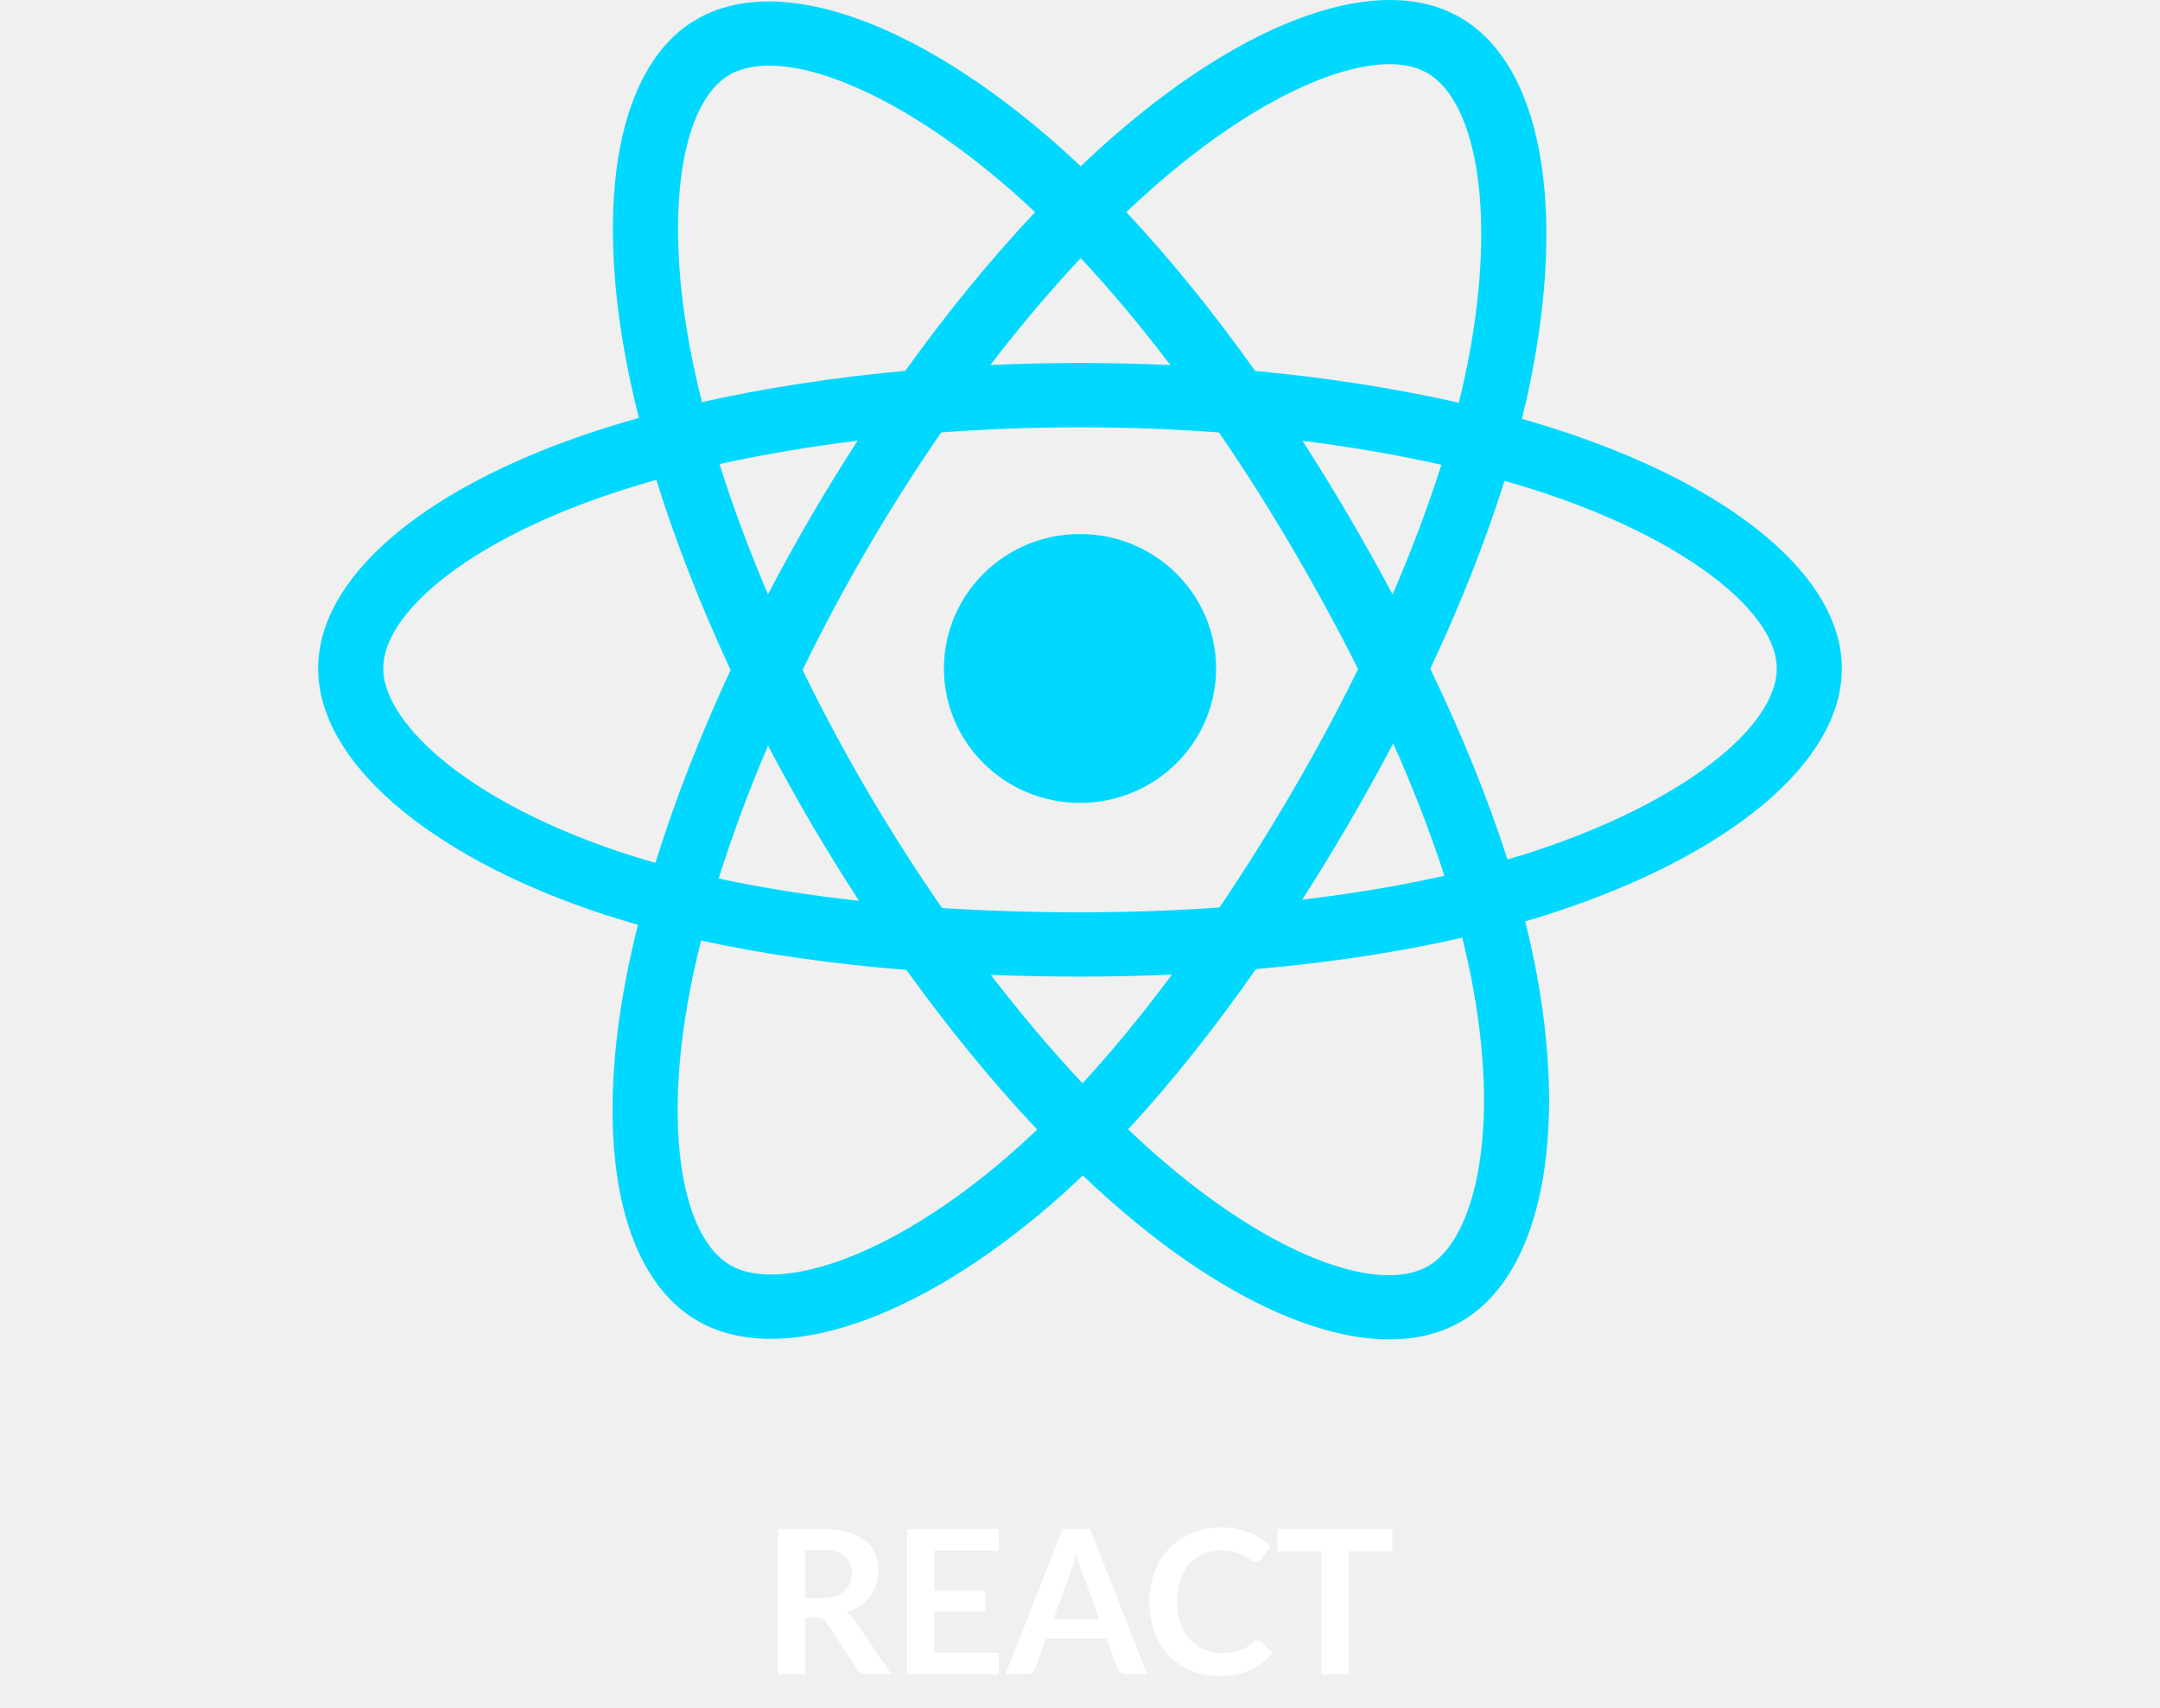
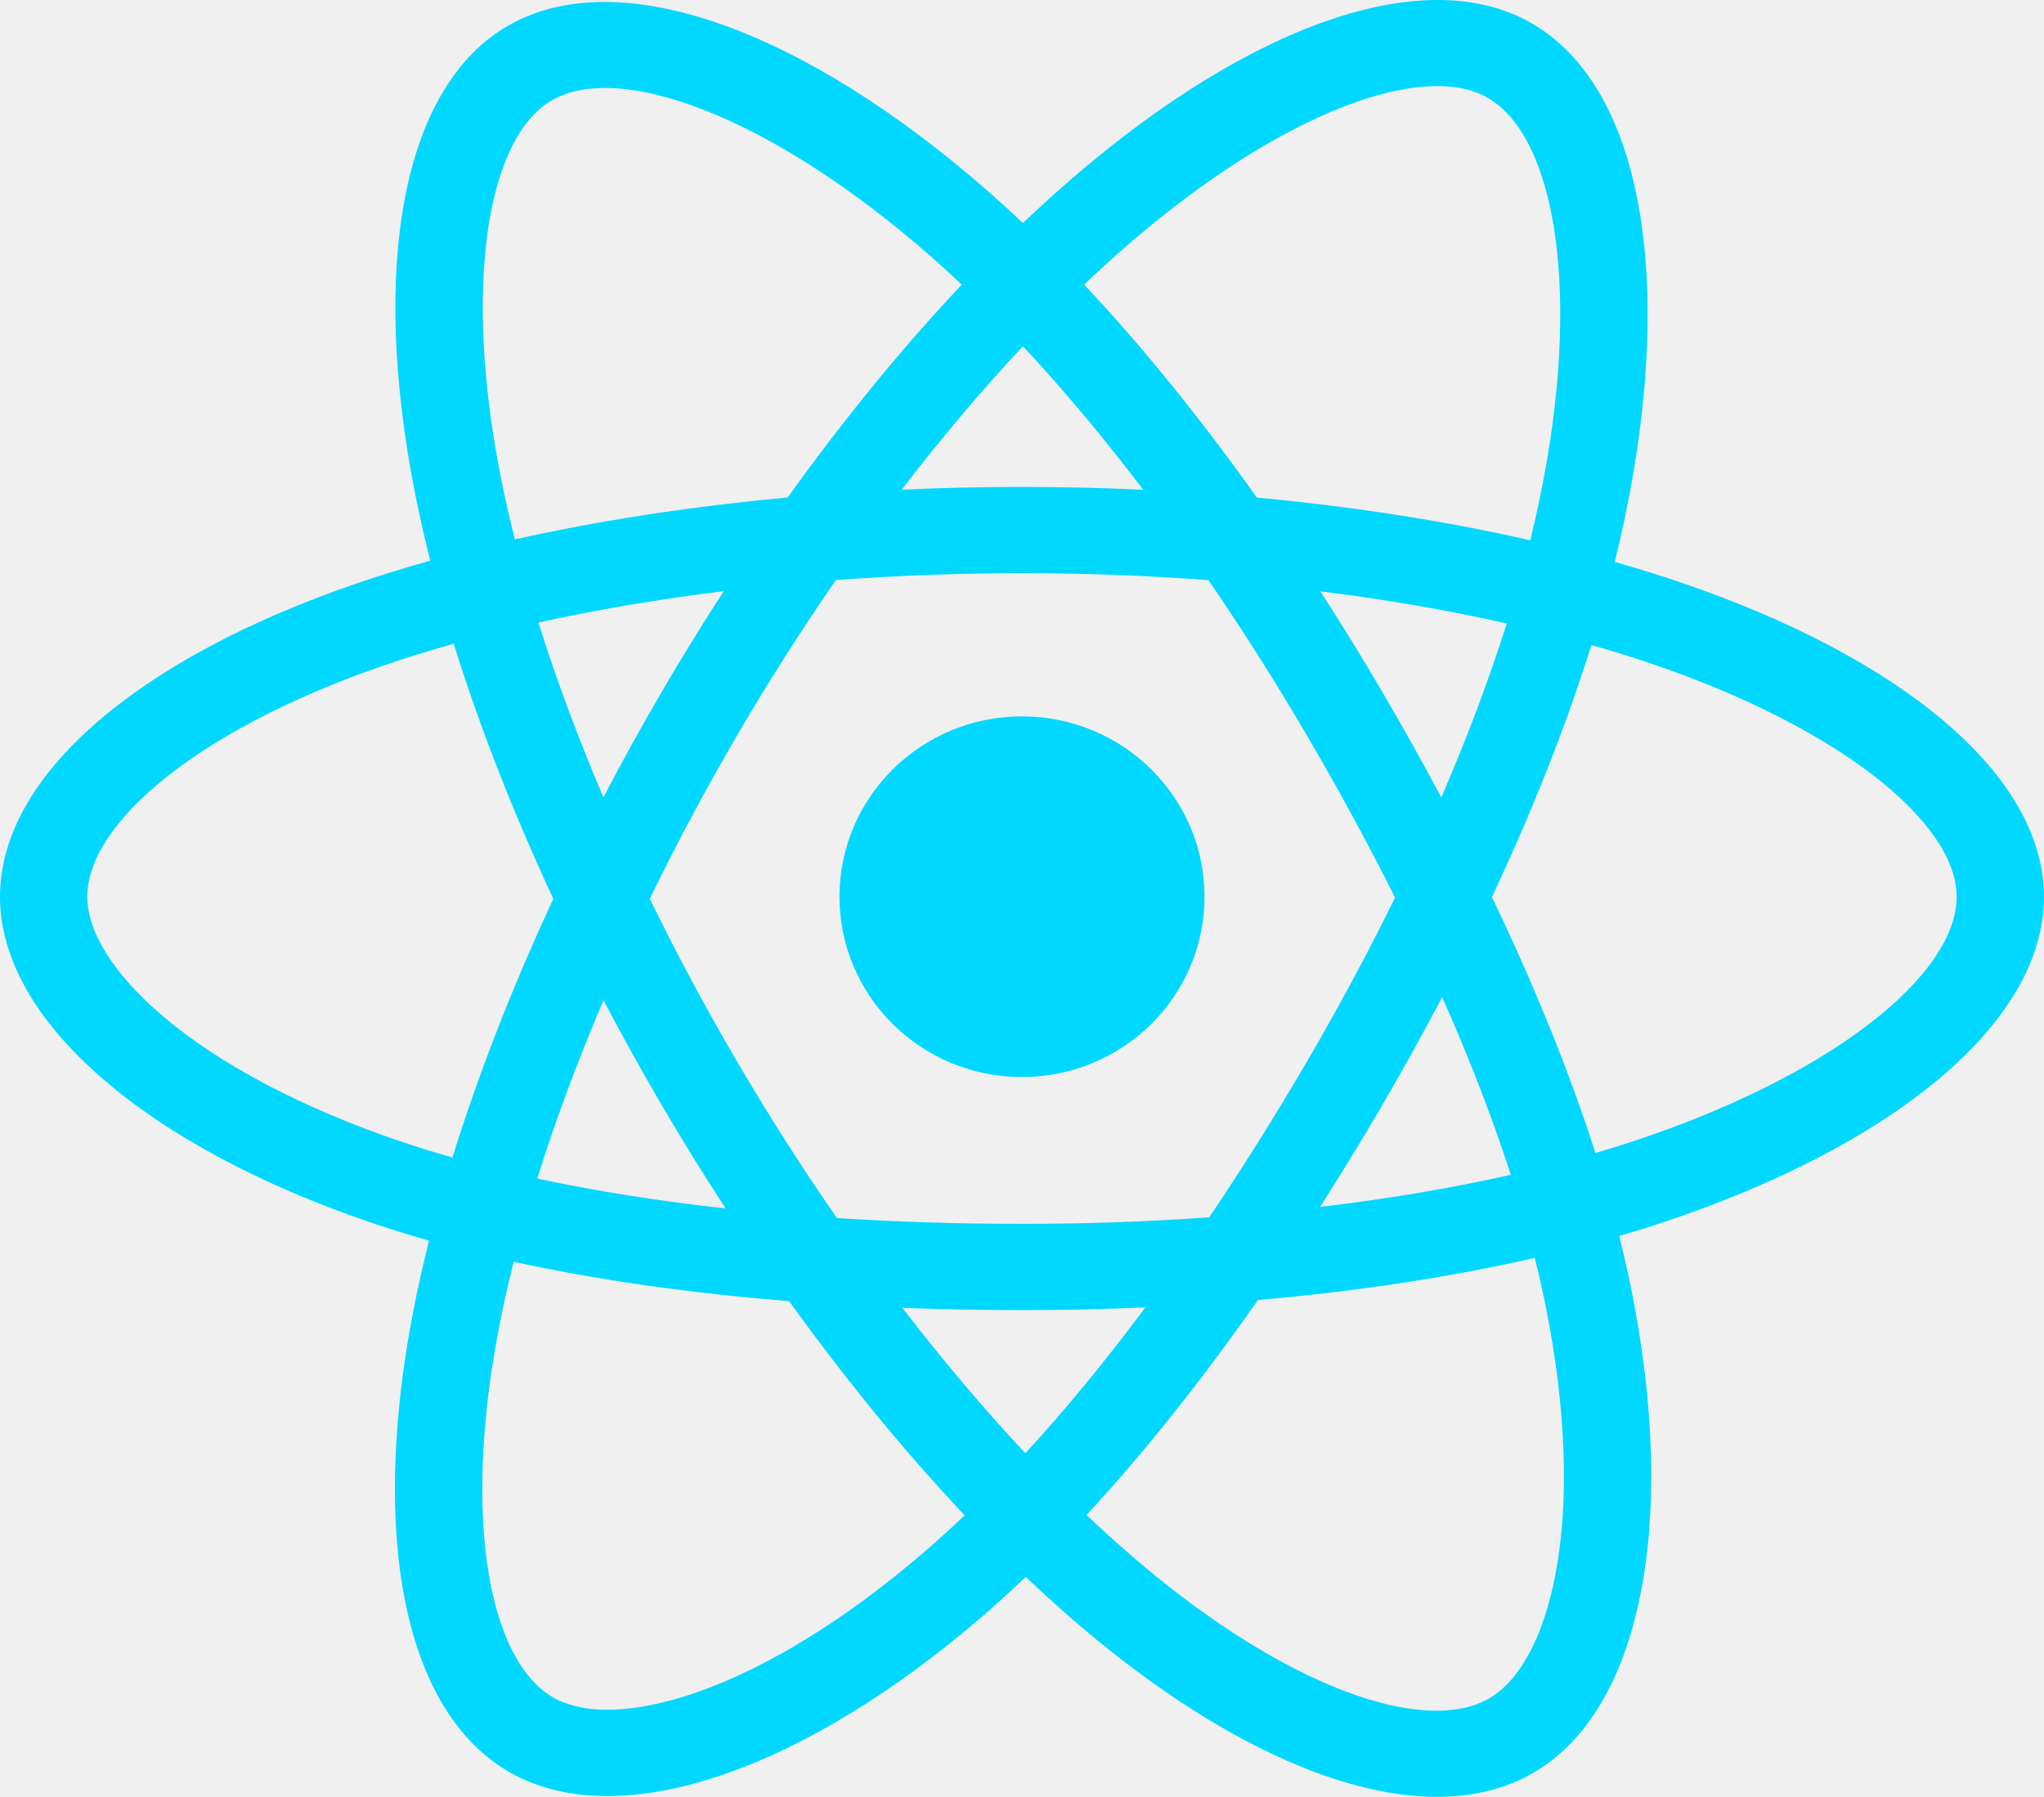
- <svg xmlns="http://www.w3.org/2000/svg" width="129" height="102" viewBox="0 0 129 102" fill="none">
-   <path d="M93.82 25.93C92.876 25.608 91.898 25.305 90.891 25.017C91.056 24.35 91.208 23.691 91.343 23.043C93.561 12.407 92.111 3.839 87.16 1.018C82.413 -1.687 74.649 1.133 66.808 7.876C66.054 8.524 65.298 9.211 64.542 9.93C64.038 9.454 63.536 8.994 63.034 8.554C54.817 1.345 46.58 -1.694 41.634 1.136C36.891 3.849 35.486 11.903 37.482 21.983C37.675 22.957 37.901 23.951 38.155 24.962C36.989 25.289 35.864 25.637 34.787 26.008C25.153 29.327 19 34.529 19 39.924C19 45.497 25.605 51.086 35.64 54.475C36.432 54.742 37.254 54.995 38.1 55.235C37.826 56.329 37.587 57.4 37.386 58.445C35.483 68.35 36.969 76.214 41.699 78.91C46.585 81.694 54.785 78.832 62.769 71.936C63.4 71.391 64.033 70.813 64.668 70.207C65.49 70.99 66.311 71.73 67.128 72.425C74.862 79.001 82.5 81.656 87.226 78.953C92.107 76.161 93.693 67.712 91.634 57.433C91.476 56.648 91.293 55.846 91.088 55.03C91.664 54.862 92.229 54.688 92.78 54.508C103.212 51.092 110 45.571 110 39.924C110 34.509 103.649 29.273 93.82 25.93ZM91.558 50.862C91.06 51.024 90.549 51.182 90.029 51.334C88.877 47.732 87.323 43.901 85.421 39.943C87.236 36.079 88.73 32.298 89.85 28.718C90.781 28.985 91.684 29.265 92.555 29.561C100.976 32.426 106.113 36.661 106.113 39.924C106.113 43.4 100.565 47.913 91.558 50.862ZM87.82 58.179C88.731 62.725 88.861 66.834 88.258 70.047C87.716 72.933 86.626 74.858 85.278 75.629C82.41 77.269 76.277 75.137 69.663 69.513C68.905 68.868 68.141 68.18 67.375 67.451C69.939 64.68 72.502 61.459 75.003 57.882C79.402 57.496 83.558 56.865 87.328 56.004C87.513 56.744 87.678 57.47 87.82 58.179ZM50.024 75.345C47.222 76.323 44.99 76.351 43.642 75.582C40.771 73.947 39.578 67.632 41.206 59.161C41.392 58.191 41.614 57.195 41.87 56.176C45.597 56.991 49.723 57.577 54.133 57.93C56.651 61.431 59.288 64.649 61.945 67.466C61.364 68.02 60.786 68.547 60.211 69.044C56.68 72.094 53.142 74.257 50.024 75.345ZM36.897 50.84C32.46 49.342 28.796 47.394 26.284 45.269C24.027 43.359 22.887 41.463 22.887 39.924C22.887 36.65 27.828 32.474 36.067 29.636C37.067 29.291 38.113 28.966 39.199 28.662C40.338 32.322 41.832 36.148 43.634 40.018C41.808 43.945 40.293 47.832 39.144 51.535C38.369 51.315 37.619 51.084 36.897 50.84ZM41.297 21.245C39.587 12.61 40.723 6.095 43.581 4.46C46.626 2.719 53.358 5.202 60.453 11.427C60.907 11.825 61.362 12.241 61.818 12.672C59.175 15.477 56.562 18.671 54.066 22.151C49.786 22.543 45.69 23.172 41.923 24.016C41.686 23.074 41.477 22.15 41.297 21.245ZM80.551 30.823C79.65 29.286 78.726 27.785 77.784 26.326C80.687 26.689 83.469 27.17 86.081 27.759C85.297 30.243 84.319 32.84 83.169 35.502C82.343 33.953 81.47 32.392 80.551 30.823ZM64.543 15.417C66.337 17.337 68.132 19.48 69.898 21.805C68.119 21.722 66.317 21.679 64.5 21.679C62.7 21.679 60.912 21.721 59.143 21.802C60.911 19.499 62.722 17.359 64.543 15.417ZM48.434 30.849C47.534 32.39 46.677 33.943 45.865 35.499C44.733 32.846 43.764 30.237 42.973 27.718C45.569 27.144 48.338 26.675 51.223 26.319C50.267 27.792 49.335 29.304 48.434 30.849V30.849ZM51.306 53.803C48.325 53.475 45.515 53.029 42.919 52.471C43.723 49.907 44.713 47.243 45.869 44.533C46.684 46.088 47.544 47.641 48.449 49.185H48.449C49.371 50.759 50.326 52.3 51.306 53.803ZM64.651 64.702C62.809 62.738 60.971 60.565 59.176 58.228C60.918 58.295 62.695 58.33 64.5 58.33C66.355 58.33 68.188 58.289 69.993 58.209C68.221 60.589 66.432 62.765 64.651 64.702ZM83.206 44.395C84.422 47.134 85.447 49.785 86.261 52.305C83.623 52.9 80.774 53.379 77.773 53.734C78.718 52.255 79.65 50.729 80.566 49.159C81.493 47.571 82.374 45.98 83.206 44.395ZM77.199 47.24C75.776 49.677 74.316 52.004 72.834 54.2C70.133 54.391 67.343 54.489 64.5 54.489C61.668 54.489 58.913 54.402 56.261 54.232C54.719 52.007 53.226 49.673 51.813 47.261H51.813C50.404 44.855 49.106 42.429 47.931 40.016C49.106 37.598 50.4 35.169 51.801 32.768L51.801 32.768C53.206 30.36 54.685 28.038 56.214 25.827C58.92 25.625 61.695 25.52 64.5 25.52H64.5C67.317 25.52 70.096 25.626 72.802 25.83C74.306 28.025 75.775 30.339 77.186 32.748C78.613 35.183 79.924 37.596 81.109 39.962C79.927 42.369 78.62 44.806 77.199 47.24ZM85.218 4.346C88.266 6.082 89.451 13.085 87.536 22.268C87.414 22.854 87.276 23.451 87.127 24.055C83.352 23.195 79.252 22.554 74.96 22.156C72.459 18.638 69.868 15.439 67.267 12.67C67.966 12.005 68.665 11.372 69.36 10.774C76.078 4.997 82.358 2.716 85.218 4.346ZM64.5 31.895C68.988 31.895 72.626 35.49 72.626 39.924C72.626 44.359 68.988 47.953 64.5 47.953C60.012 47.953 56.374 44.359 56.374 39.924C56.374 35.49 60.012 31.895 64.5 31.895Z" fill="#00D8FF" />
-   <path d="M49.088 95.452C49.392 95.452 49.656 95.414 49.88 95.338C50.108 95.262 50.294 95.158 50.438 95.026C50.586 94.89 50.696 94.73 50.768 94.546C50.84 94.362 50.876 94.16 50.876 93.94C50.876 93.5 50.73 93.162 50.438 92.926C50.15 92.69 49.708 92.572 49.112 92.572H48.08V95.452H49.088ZM53.24 100H51.782C51.506 100 51.306 99.892 51.182 99.676L49.358 96.898C49.29 96.794 49.214 96.72 49.13 96.676C49.05 96.632 48.93 96.61 48.77 96.61H48.08V100H46.466V91.324H49.112C49.7 91.324 50.204 91.386 50.624 91.51C51.048 91.63 51.394 91.8 51.662 92.02C51.934 92.24 52.134 92.504 52.262 92.812C52.39 93.116 52.454 93.452 52.454 93.82C52.454 94.112 52.41 94.388 52.322 94.648C52.238 94.908 52.114 95.144 51.95 95.356C51.79 95.568 51.59 95.754 51.35 95.914C51.114 96.074 50.844 96.2 50.54 96.292C50.644 96.352 50.74 96.424 50.828 96.508C50.916 96.588 50.996 96.684 51.068 96.796L53.24 100ZM55.797 92.608V95.014H58.833V96.256H55.797V98.71H59.649V100H54.177V91.324H59.649V92.608H55.797ZM65.663 96.724L64.607 93.838C64.555 93.71 64.501 93.558 64.445 93.382C64.389 93.206 64.333 93.016 64.277 92.812C64.225 93.016 64.171 93.208 64.115 93.388C64.059 93.564 64.005 93.718 63.953 93.85L62.903 96.724H65.663ZM68.513 100H67.265C67.125 100 67.011 99.966 66.923 99.898C66.835 99.826 66.769 99.738 66.725 99.634L66.077 97.864H62.483L61.835 99.634C61.803 99.726 61.741 99.81 61.649 99.886C61.557 99.962 61.443 100 61.307 100H60.047L63.461 91.324H65.105L68.513 100ZM75.112 97.954C75.2 97.954 75.278 97.988 75.346 98.056L75.981 98.746C75.629 99.182 75.195 99.516 74.68 99.748C74.168 99.98 73.552 100.096 72.832 100.096C72.188 100.096 71.608 99.986 71.091 99.766C70.579 99.546 70.141 99.24 69.778 98.848C69.413 98.456 69.133 97.988 68.938 97.444C68.746 96.9 68.65 96.306 68.65 95.662C68.65 95.01 68.754 94.414 68.962 93.874C69.169 93.33 69.462 92.862 69.838 92.47C70.218 92.078 70.669 91.774 71.194 91.558C71.718 91.338 72.297 91.228 72.933 91.228C73.566 91.228 74.126 91.332 74.614 91.54C75.106 91.748 75.523 92.02 75.868 92.356L75.328 93.106C75.296 93.154 75.254 93.196 75.201 93.232C75.153 93.268 75.085 93.286 74.998 93.286C74.938 93.286 74.876 93.27 74.811 93.238C74.748 93.202 74.677 93.16 74.602 93.112C74.525 93.06 74.438 93.004 74.338 92.944C74.237 92.884 74.121 92.83 73.99 92.782C73.858 92.73 73.704 92.688 73.528 92.656C73.356 92.62 73.156 92.602 72.927 92.602C72.54 92.602 72.183 92.672 71.859 92.812C71.54 92.948 71.263 93.148 71.031 93.412C70.799 93.672 70.62 93.992 70.492 94.372C70.364 94.748 70.299 95.178 70.299 95.662C70.299 96.15 70.368 96.584 70.504 96.964C70.644 97.344 70.832 97.664 71.067 97.924C71.303 98.184 71.582 98.384 71.901 98.524C72.222 98.66 72.566 98.728 72.933 98.728C73.153 98.728 73.352 98.716 73.528 98.692C73.707 98.668 73.871 98.63 74.019 98.578C74.171 98.526 74.314 98.46 74.445 98.38C74.582 98.296 74.716 98.194 74.847 98.074C74.888 98.038 74.93 98.01 74.974 97.99C75.017 97.966 75.064 97.954 75.112 97.954ZM83.147 92.65H80.531V100H78.917V92.65H76.301V91.324H83.147V92.65Z" fill="white" />
+ <svg xmlns="http://www.w3.org/2000/svg" width="91" height="80" viewBox="0 0 91 80" fill="none">
+   <path d="M74.82 25.93C73.876 25.608 72.898 25.305 71.891 25.017C72.056 24.35 72.208 23.691 72.343 23.043C74.561 12.407 73.111 3.839 68.16 1.018C63.413 -1.687 55.649 1.133 47.808 7.876C47.054 8.524 46.298 9.211 45.542 9.93C45.038 9.454 44.536 8.994 44.034 8.554C35.817 1.345 27.58 -1.694 22.634 1.136C17.891 3.849 16.486 11.903 18.482 21.983C18.675 22.957 18.901 23.951 19.155 24.962C17.989 25.289 16.864 25.637 15.787 26.008C6.153 29.327 0 34.529 0 39.924C0 45.497 6.605 51.086 16.64 54.475C17.432 54.742 18.254 54.995 19.101 55.235C18.826 56.329 18.587 57.4 18.386 58.445C16.483 68.35 17.969 76.214 22.699 78.91C27.585 81.694 35.785 78.832 43.769 71.936C44.4 71.391 45.033 70.813 45.668 70.207C46.49 70.99 47.311 71.73 48.128 72.425C55.862 79.001 63.5 81.656 68.226 78.953C73.107 76.161 74.693 67.712 72.634 57.433C72.476 56.648 72.293 55.846 72.088 55.03C72.664 54.862 73.229 54.688 73.78 54.508C84.212 51.092 91 45.571 91 39.924C91 34.509 84.649 29.273 74.82 25.93ZM72.558 50.862C72.06 51.024 71.549 51.182 71.029 51.334C69.877 47.732 68.323 43.901 66.421 39.943C68.236 36.079 69.73 32.298 70.85 28.718C71.781 28.985 72.684 29.265 73.555 29.561C81.976 32.426 87.112 36.661 87.112 39.924C87.112 43.4 81.565 47.913 72.558 50.862ZM68.82 58.179C69.731 62.725 69.861 66.834 69.258 70.047C68.716 72.933 67.626 74.858 66.278 75.629C63.41 77.269 57.277 75.137 50.663 69.513C49.905 68.868 49.141 68.18 48.375 67.451C50.939 64.68 53.502 61.459 56.003 57.882C60.402 57.496 64.558 56.865 68.328 56.004C68.513 56.744 68.678 57.47 68.82 58.179ZM31.024 75.345C28.222 76.323 25.991 76.351 24.642 75.582C21.771 73.947 20.578 67.632 22.206 59.161C22.392 58.191 22.614 57.195 22.87 56.176C26.597 56.991 30.723 57.577 35.133 57.93C37.651 61.431 40.288 64.649 42.945 67.466C42.364 68.02 41.786 68.547 41.211 69.044C37.68 72.094 34.142 74.257 31.024 75.345ZM17.897 50.84C13.46 49.342 9.796 47.394 7.284 45.269C5.027 43.359 3.887 41.463 3.887 39.924C3.887 36.65 8.828 32.474 17.067 29.636C18.067 29.291 19.113 28.966 20.199 28.662C21.338 32.322 22.832 36.148 24.634 40.018C22.808 43.945 21.293 47.832 20.143 51.535C19.369 51.315 18.619 51.084 17.897 50.84ZM22.297 21.245C20.587 12.61 21.723 6.095 24.581 4.46C27.626 2.719 34.358 5.202 41.453 11.427C41.907 11.825 42.362 12.241 42.818 12.672C40.175 15.477 37.562 18.671 35.066 22.151C30.787 22.543 26.69 23.172 22.923 24.016C22.686 23.074 22.477 22.15 22.297 21.245ZM61.551 30.823C60.65 29.286 59.726 27.785 58.784 26.326C61.687 26.689 64.469 27.17 67.081 27.759C66.297 30.243 65.319 32.84 64.169 35.502C63.343 33.953 62.47 32.392 61.551 30.823ZM45.543 15.417C47.337 17.337 49.132 19.48 50.898 21.805C49.119 21.722 47.317 21.679 45.5 21.679C43.7 21.679 41.912 21.721 40.143 21.802C41.911 19.499 43.722 17.359 45.543 15.417ZM29.433 30.849C28.534 32.39 27.677 33.943 26.865 35.499C25.733 32.846 24.764 30.237 23.973 27.718C26.569 27.144 29.338 26.675 32.223 26.319C31.267 27.792 30.335 29.304 29.433 30.849V30.849ZM32.306 53.803C29.325 53.475 26.515 53.029 23.919 52.471C24.723 49.907 25.713 47.243 26.869 44.533C27.684 46.088 28.544 47.641 29.449 49.185H29.449C30.371 50.759 31.326 52.3 32.306 53.803ZM45.651 64.702C43.809 62.738 41.971 60.565 40.176 58.228C41.918 58.295 43.695 58.33 45.5 58.33C47.355 58.33 49.188 58.289 50.993 58.209C49.221 60.589 47.432 62.765 45.651 64.702ZM64.206 44.395C65.422 47.134 66.447 49.785 67.261 52.305C64.623 52.9 61.774 53.379 58.773 53.734C59.718 52.255 60.65 50.729 61.566 49.159C62.493 47.571 63.373 45.98 64.206 44.395ZM58.199 47.24C56.776 49.677 55.316 52.004 53.834 54.2C51.133 54.391 48.343 54.489 45.5 54.489C42.668 54.489 39.913 54.402 37.261 54.232C35.719 52.007 34.226 49.673 32.813 47.261H32.813C31.404 44.855 30.106 42.429 28.93 40.016C30.106 37.598 31.4 35.169 32.801 32.768L32.801 32.768C34.206 30.36 35.685 28.038 37.214 25.827C39.92 25.625 42.695 25.52 45.5 25.52H45.5C48.317 25.52 51.096 25.626 53.802 25.83C55.306 28.025 56.775 30.339 58.186 32.748C59.613 35.183 60.924 37.596 62.109 39.962C60.927 42.369 59.62 44.806 58.199 47.24ZM66.218 4.346C69.266 6.082 70.451 13.085 68.536 22.268C68.414 22.854 68.276 23.451 68.127 24.055C64.352 23.195 60.252 22.554 55.96 22.156C53.459 18.638 50.868 15.439 48.267 12.67C48.967 12.005 49.665 11.372 50.36 10.774C57.078 4.997 63.358 2.716 66.218 4.346ZM45.5 31.895C49.988 31.895 53.626 35.49 53.626 39.924C53.626 44.359 49.988 47.953 45.5 47.953C41.012 47.953 37.374 44.359 37.374 39.924C37.374 35.49 41.012 31.895 45.5 31.895Z" fill="#00D8FF" />
</svg>
